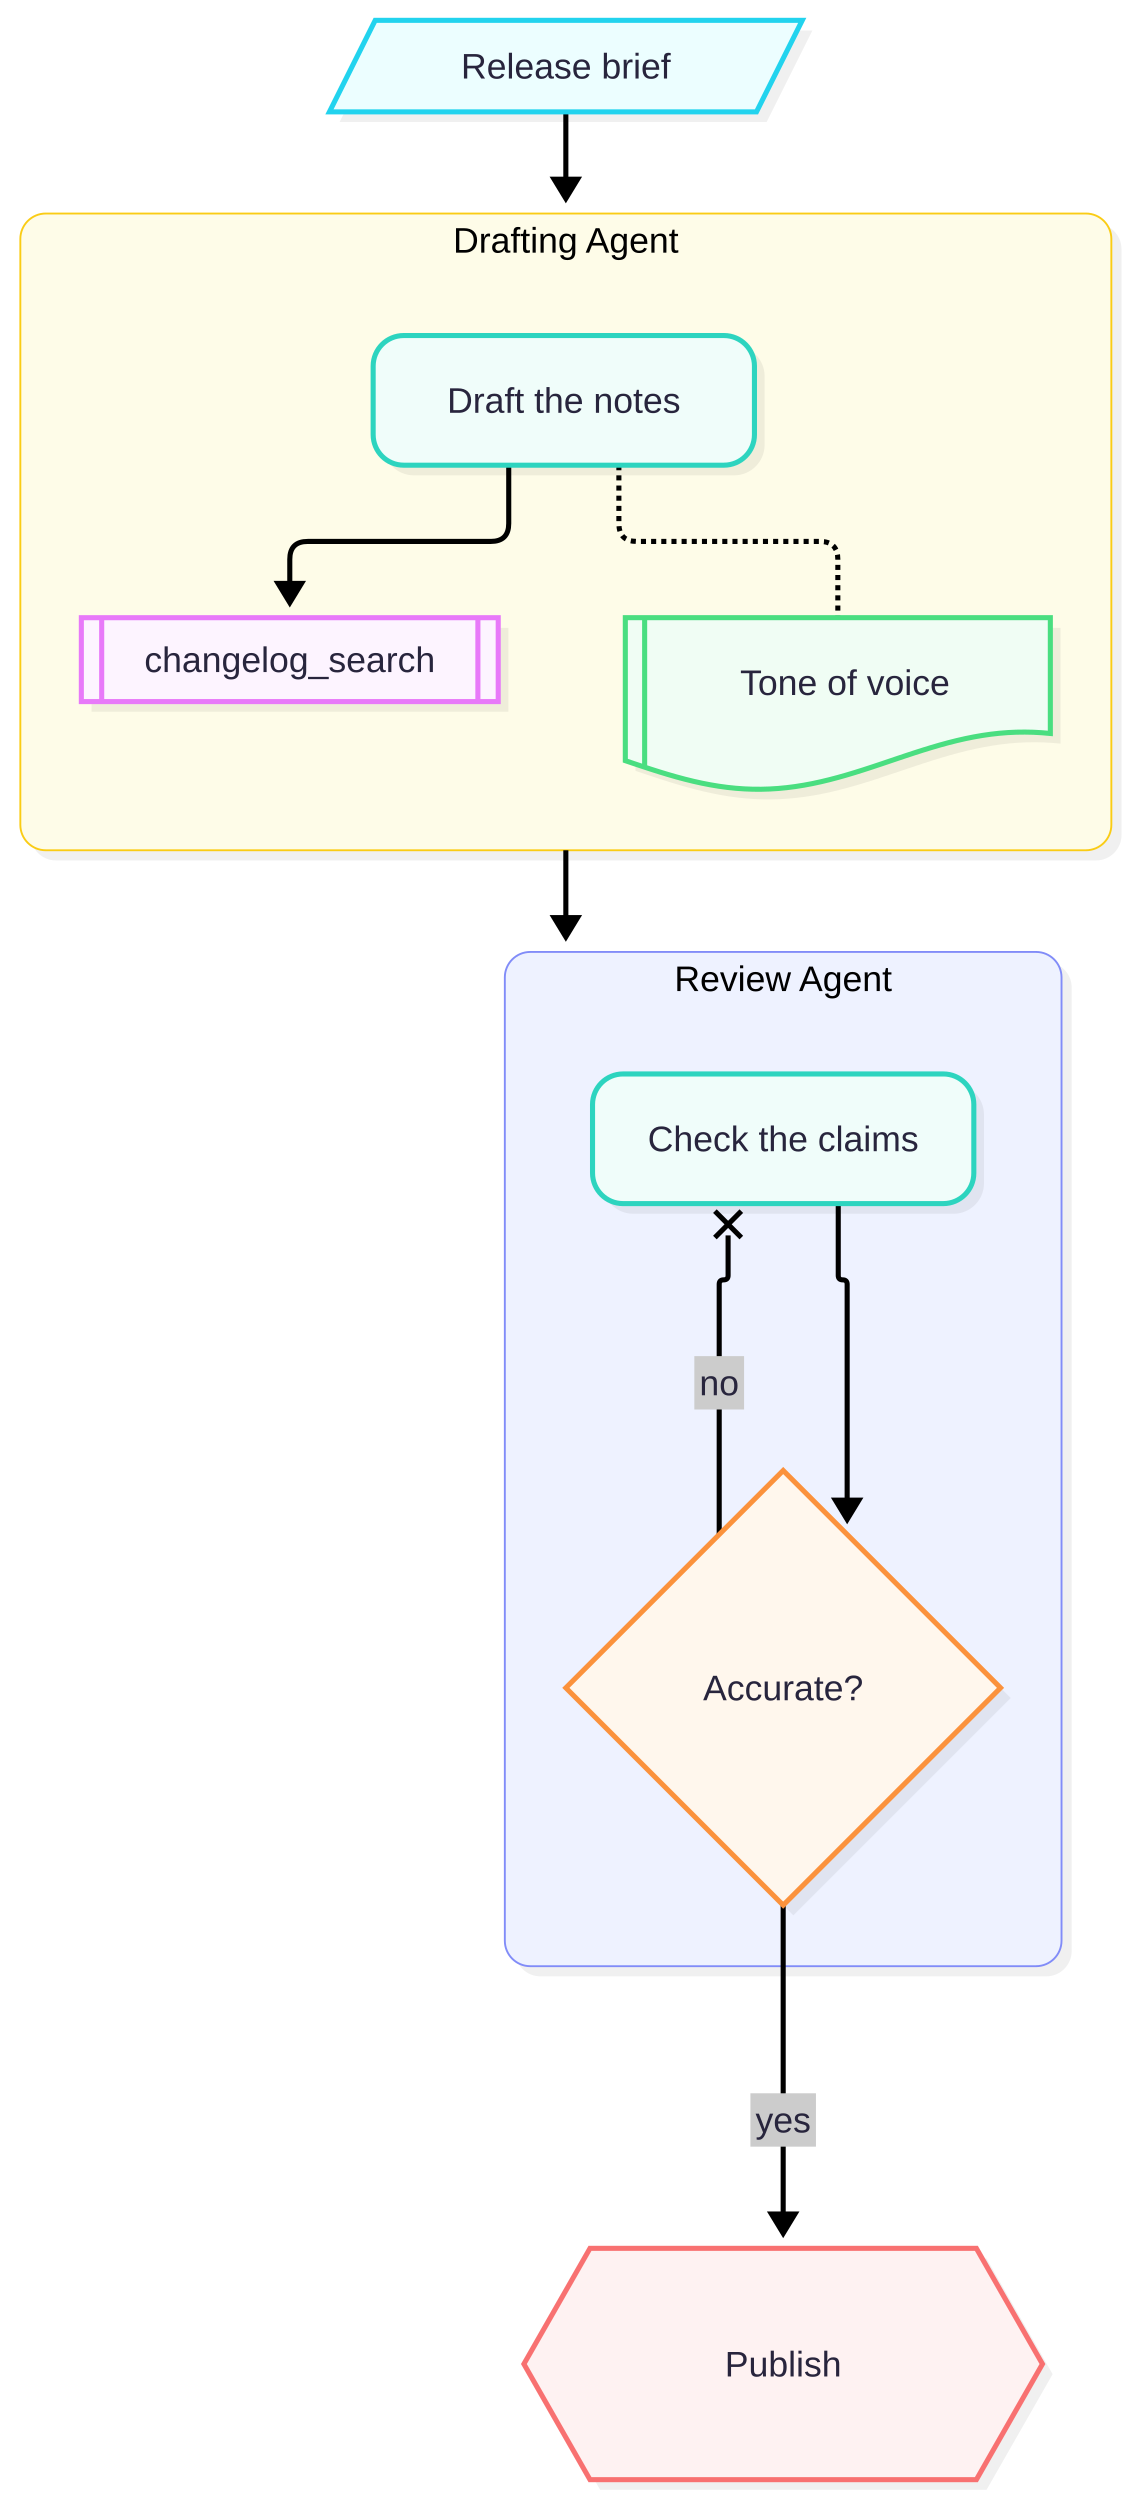
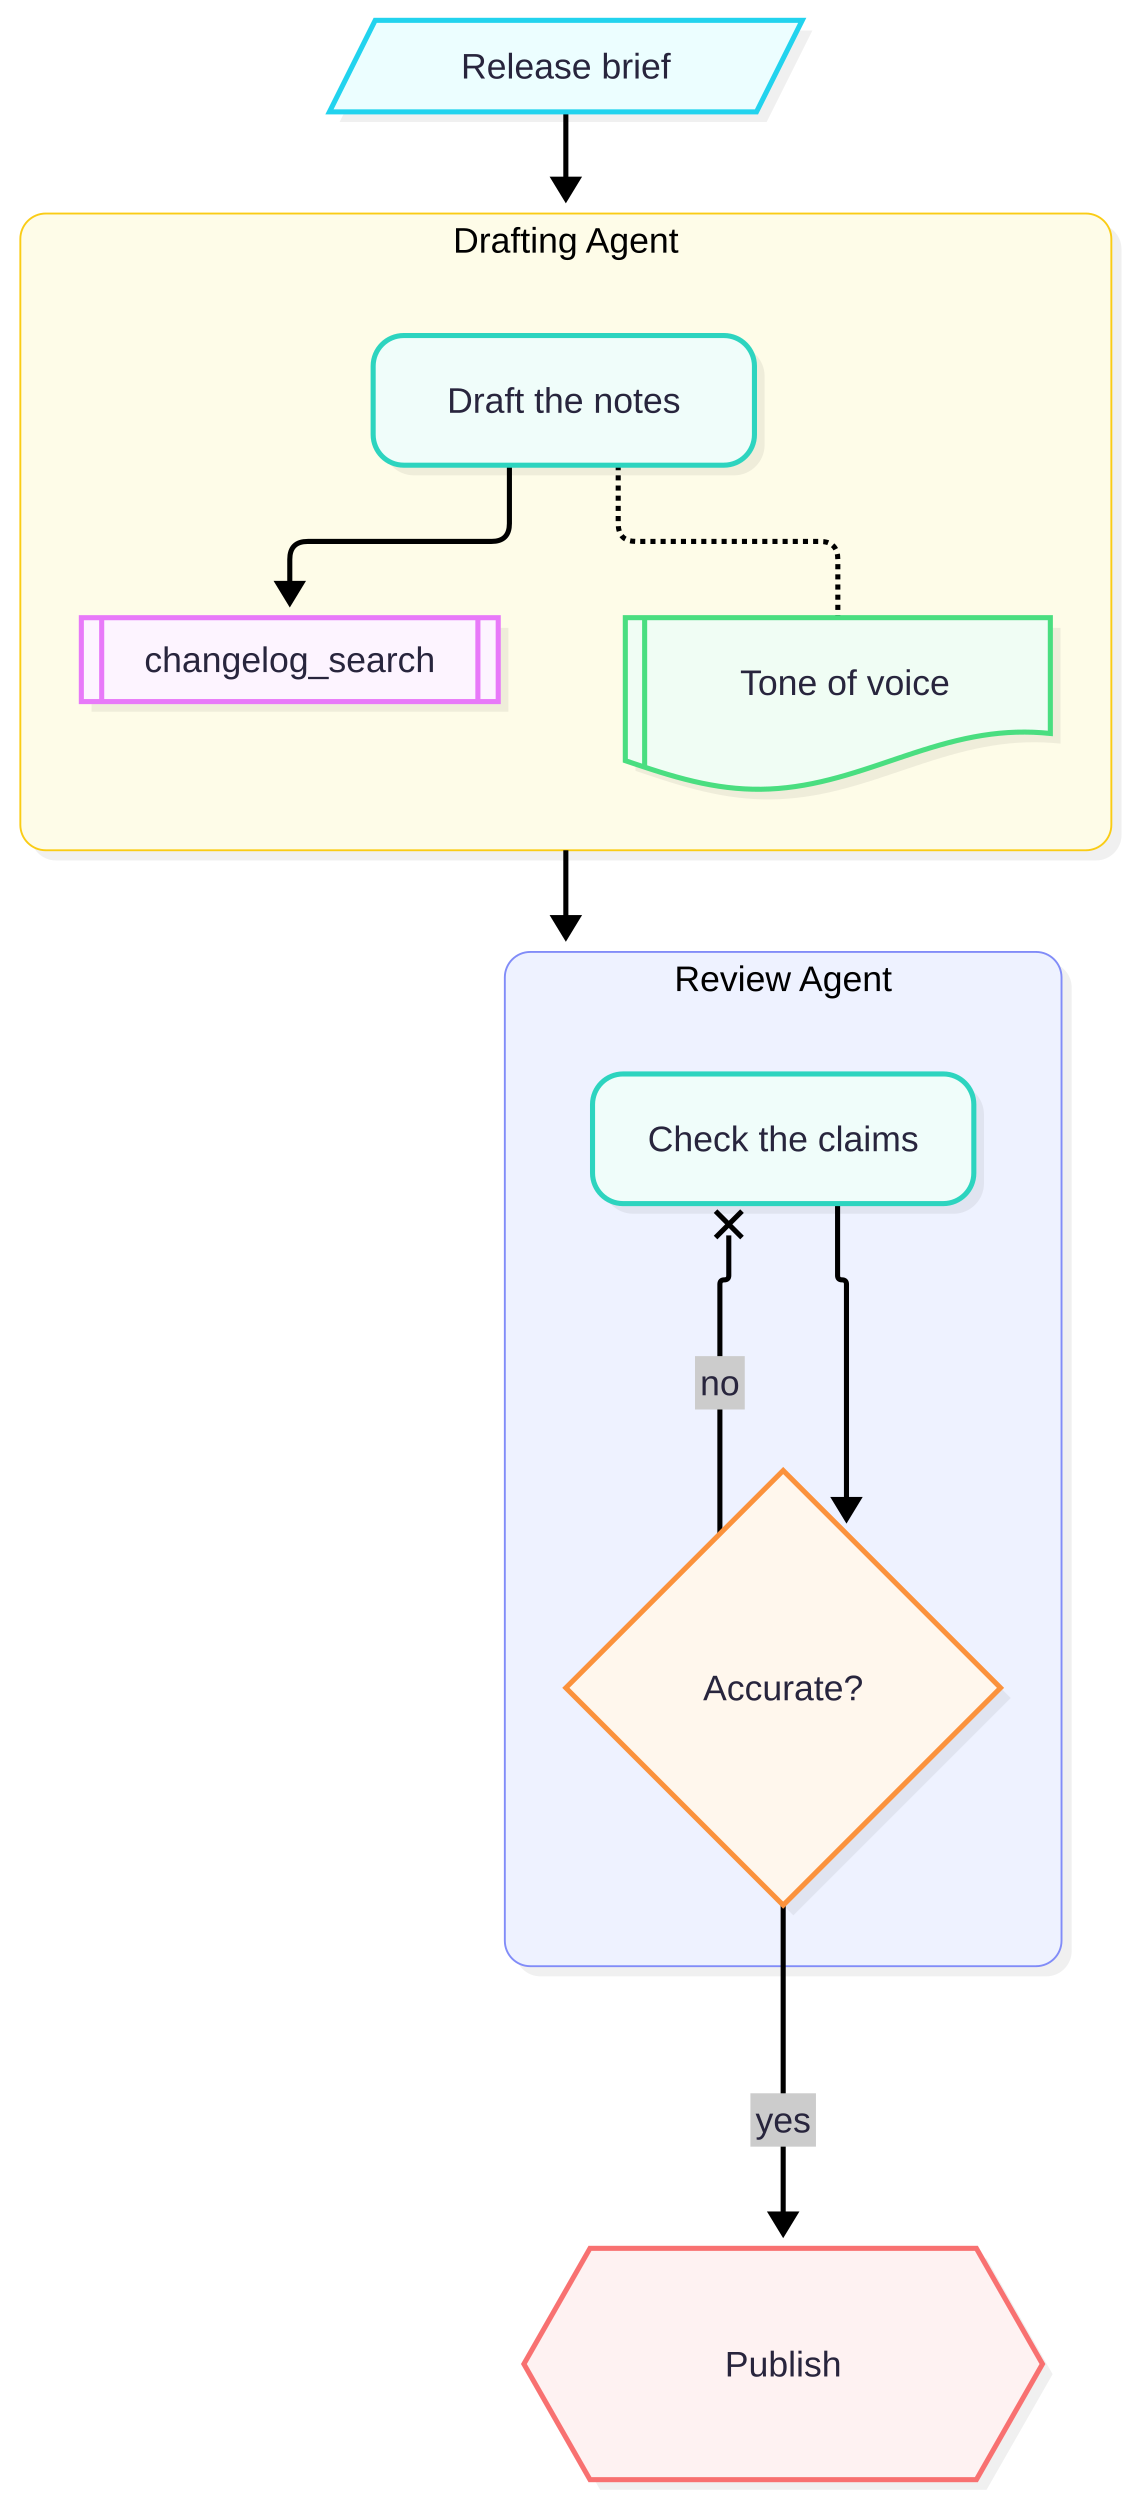
<svg xmlns="http://www.w3.org/2000/svg" id="my-svg" width="100%" class="agentflow" style="max-width: 445.2px; background-color: white;" viewBox="-8 -8 445.2 983.492" role="graphics-document document" aria-roledescription="agentflow">
  <style>#my-svg{font-family:"Recursive Variable", arial, sans-serif;font-size:16px;}#my-svg text{font-family:"Recursive Variable", arial, sans-serif;}</style>
  <g>
    <g class="clusters">
      <g id="cluster-writer" class="cluster">
        <rect class="drop-shadow" x="4" y="80" width="429.2" height="250.492" rx="10" ry="10" fill="#000000" stroke="none" opacity="0.06" />
        <rect x="0" y="76" width="429.2" height="250.492" rx="10" ry="10" fill="#FEFCE8" stroke="#FACC15" stroke-width="0.75" />
        <text class="cluster-label" x="214.6" y="91.4" text-anchor="middle" font-size="14" fill="#000000">Drafting Agent</text>
      </g>
      <g id="cluster-reviewer" class="cluster">
        <rect class="drop-shadow" x="194.6" y="370.492" width="219" height="399" rx="10" ry="10" fill="#000000" stroke="none" opacity="0.06" />
        <rect x="190.6" y="366.492" width="219" height="399" rx="10" ry="10" fill="#EEF2FF" stroke="#818CF8" stroke-width="0.75" />
        <text class="cluster-label" x="300.1" y="381.892" text-anchor="middle" font-size="14" fill="#000000">Review Agent</text>
      </g>
    </g>
    <g class="edgePaths">
      <g id="L-draft-lookup-0" class="edgePath">
-         <path class="flowchart-link LS-draft LE-lookup" d="M192.133,175L192.133,197.929C192.133,202.643,189.776,205,185.062,205L113.071,205C108.357,205,106,207.357,106,212.071L106,227" fill="none" stroke="#000000" stroke-width="2" />
+         <path class="flowchart-link LS-draft LE-lookup" d="M192.4,175L192.4,197.929C192.4,202.643,190.043,205,185.329,205L113.071,205C108.357,205,106,207.357,106,212.071L106,227" fill="none" stroke="#000000" stroke-width="2" />
        <path class="marker" d="M112.391,220.5L106,231L99.609,220.5Z" fill="#000000" stroke="#000000" stroke-width="0" />
      </g>
      <g id="L-draft-guide-1" class="edgePath">
-         <path class="flowchart-link LS-draft LE-guide" d="M235.467,175L235.467,197.929C235.467,202.643,237.824,205,242.538,205L314.529,205C319.243,205,321.6,207.357,321.6,212.071L321.6,235" fill="none" stroke="#000000" stroke-width="2" stroke-dasharray="2 2" />
+         <path class="flowchart-link LS-draft LE-guide" d="M235.2,175L235.2,197.929C235.2,202.643,237.557,205,242.271,205L314.529,205C319.243,205,321.6,207.357,321.6,212.071L321.6,235" fill="none" stroke="#000000" stroke-width="2" stroke-dasharray="2 2" />
      </g>
      <g id="L-check-ok-2" class="edgePath">
-         <path class="flowchart-link LS-check LE-ok" d="M321.767,465.492L321.767,493.742C321.767,494.909,322.35,495.492,323.517,495.492L323.517,495.492C324.683,495.492,325.267,496.075,325.267,497.242L325.267,587.659" fill="none" stroke="#000000" stroke-width="2" />
-         <path class="marker" d="M331.658,581.159L325.267,591.659L318.875,581.159Z" fill="#000000" stroke="#000000" stroke-width="0" />
+         <path class="flowchart-link LS-check LE-ok" d="M321.5,465.492L321.5,493.742C321.5,494.909,322.083,495.492,323.25,495.492L323.25,495.492C324.417,495.492,325,496.075,325,497.242L325,587.392" fill="none" stroke="#000000" stroke-width="2" />
+         <path class="marker" d="M331.391,580.892L325,591.392L318.609,580.892Z" fill="#000000" stroke="#000000" stroke-width="0" />
      </g>
      <g id="L-brief-writer-3" class="edgePath">
        <path class="flowchart-link LS-brief LE-writer" d="M214.6,36L214.6,68" fill="none" stroke="#000000" stroke-width="2" />
        <path class="marker" d="M220.991,61.5L214.6,72L208.209,61.5Z" fill="#000000" stroke="#000000" stroke-width="0" />
      </g>
      <g id="L-writer-reviewer-4" class="edgePath">
        <path class="flowchart-link LS-writer LE-reviewer" d="M214.6,326.492L214.6,358.492" fill="none" stroke="#000000" stroke-width="2" />
        <path class="marker" d="M220.991,351.992L214.6,362.492L208.209,351.992Z" fill="#000000" stroke="#000000" stroke-width="0" />
      </g>
      <g id="L-ok-publish-5" class="edgePath">
        <path class="flowchart-link LS-ok LE-publish" d="M300.1,741.492L300.1,868.492" fill="none" stroke="#000000" stroke-width="2" />
        <path class="marker" d="M306.491,861.992L300.1,872.492L293.709,861.992Z" fill="#000000" stroke="#000000" stroke-width="0" />
      </g>
      <g id="L-ok-check-6" class="edgePath">
-         <path class="flowchart-link LS-ok LE-check" d="M274.933,595.659L274.933,497.242C274.933,496.075,275.517,495.492,276.683,495.492L276.683,495.492C277.85,495.492,278.433,494.909,278.433,493.742L278.433,477.992" fill="none" stroke="#000000" stroke-width="2" />
-         <path class="marker" d="M273.233,478.852L283.633,468.452M283.633,478.852L273.233,468.452" fill="none" stroke="#000000" stroke-width="2" />
+         <path class="flowchart-link LS-ok LE-check" d="M275.2,595.392L275.2,497.242C275.2,496.075,275.783,495.492,276.95,495.492L276.95,495.492C278.117,495.492,278.7,494.909,278.7,493.742L278.7,477.992" fill="none" stroke="#000000" stroke-width="2" />
+         <path class="marker" d="M273.5,478.852L283.9,468.452M283.9,478.852L273.5,468.452" fill="none" stroke="#000000" stroke-width="2" />
      </g>
    </g>
    <g class="edgeLabels">
      <g class="edgeLabel">
        <rect x="287.208" y="815.492" width="25.784" height="21" fill="#cccccc" stroke="none" />
        <text x="300.1" y="830.892" text-anchor="middle" font-size="14" fill="#28253D">yes</text>
      </g>
      <g class="edgeLabel">
-         <rect x="265.149" y="525.492" width="19.568" height="21" fill="#cccccc" stroke="none" />
-         <text x="274.933" y="540.892" text-anchor="middle" font-size="14" fill="#28253D">no</text>
+         <rect x="265.416" y="525.492" width="19.568" height="21" fill="#cccccc" stroke="none" />
+         <text x="275.2" y="540.892" text-anchor="middle" font-size="14" fill="#28253D">no</text>
      </g>
    </g>
    <g class="nodes">
      <g id="agentflow-brief-0" class="node default af-kind-input">
        <path class="drop-shadow" d="M143.6,4L311.6,4L293.6,40L125.6,40Z" fill="#000000" stroke="none" opacity="0.06" />
        <path class="label-container" d="M139.6,0L307.6,0L289.6,36L121.6,36Z" fill="#ECFEFF" stroke="#22D3EE" stroke-width="2" />
        <text class="nodeLabel" x="214.6" y="22.9" text-anchor="middle" font-size="14" fill="#28253D">Release brief</text>
      </g>
      <g id="agentflow-draft-1" class="node default af-kind-task">
        <rect class="drop-shadow" x="142.8" y="128" width="150" height="51" rx="12" ry="12" fill="#000000" stroke="none" opacity="0.06" />
        <rect class="basic label-container" x="138.8" y="124" width="150" height="51" rx="12" ry="12" fill="#F0FDFA" stroke="#2DD4BF" stroke-width="2" />
        <text class="nodeLabel" x="213.8" y="154.4" text-anchor="middle" font-size="14" fill="#28253D">Draft the notes</text>
      </g>
      <g id="agentflow-lookup-2" class="node default af-kind-tool">
        <rect class="drop-shadow" x="28" y="239" width="164" height="33" fill="#000000" stroke="none" opacity="0.06" />
        <rect class="basic label-container" x="24" y="235" width="164" height="33" fill="#FDF4FF" stroke="#E879F9" stroke-width="2" />
        <path d="M32,235L32,268" fill="none" stroke="#E879F9" stroke-width="2" />
        <path d="M180,235L180,268" fill="none" stroke="#E879F9" stroke-width="2" />
        <text class="nodeLabel" x="106" y="256.4" text-anchor="middle" font-size="14" fill="#28253D">changelog_search</text>
      </g>
      <g id="agentflow-guide-3" class="node default af-kind-refdoc">
        <path class="drop-shadow" d="M242,238.996L242,295.246L242,295.246L245.344,296.375L248.688,297.493L252.032,298.588L255.376,299.649L258.72,300.666L262.064,301.628L265.408,302.525L268.752,303.349L272.096,304.092L275.44,304.745L278.784,305.302L282.128,305.757L285.472,306.107L288.816,306.346L292.16,306.474L295.504,306.488L298.848,306.389L302.192,306.177L305.536,305.855L308.88,305.425L312.224,304.893L315.568,304.264L318.912,303.543L322.256,302.739L325.6,301.859L328.944,300.912L332.288,299.908L335.632,298.857L338.976,297.769L342.32,296.656L345.664,295.529L349.008,294.399L352.352,293.277L355.696,292.175L359.04,291.105L362.384,290.076L365.728,289.099L369.072,288.184L372.416,287.341L375.76,286.578L379.104,285.902L382.448,285.32L385.792,284.839L389.136,284.463L392.48,284.195L395.824,284.04L399.168,283.997L402.512,284.068L405.856,284.252L409.2,284.547L409.2,238.996L242,238.996L249.6,238.996L249.6,298.059L249.6,238.996Z" fill="#000000" stroke="none" opacity="0.06" />
        <path class="label-container" d="M238,234.996L238,291.246L238,291.246L241.344,292.375L244.688,293.493L248.032,294.588L251.376,295.649L254.72,296.666L258.064,297.628L261.408,298.525L264.752,299.349L268.096,300.092L271.44,300.745L274.784,301.302L278.128,301.757L281.472,302.107L284.816,302.346L288.16,302.474L291.504,302.488L294.848,302.389L298.192,302.177L301.536,301.855L304.88,301.425L308.224,300.893L311.568,300.264L314.912,299.543L318.256,298.739L321.6,297.859L324.944,296.912L328.288,295.908L331.632,294.857L334.976,293.769L338.32,292.656L341.664,291.529L345.008,290.399L348.352,289.277L351.696,288.175L355.04,287.105L358.384,286.076L361.728,285.099L365.072,284.184L368.416,283.341L371.76,282.578L375.104,281.902L378.448,281.32L381.792,280.839L385.136,280.463L388.48,280.195L391.824,280.04L395.168,279.997L398.512,280.068L401.856,280.252L405.2,280.547L405.2,234.996L238,234.996L245.6,234.996L245.6,294.059L245.6,234.996Z" fill="#F0FDF4" stroke="#4ADE80" stroke-width="2" />
        <text class="nodeLabel" x="324.4" y="265.396" text-anchor="middle" font-size="14" fill="#28253D">Tone of voice</text>
      </g>
      <g id="agentflow-check-4" class="node default af-kind-task">
        <rect class="drop-shadow" x="229.1" y="418.492" width="150" height="51" rx="12" ry="12" fill="#000000" stroke="none" opacity="0.06" />
        <rect class="basic label-container" x="225.1" y="414.492" width="150" height="51" rx="12" ry="12" fill="#F0FDFA" stroke="#2DD4BF" stroke-width="2" />
        <text class="nodeLabel" x="300.1" y="444.892" text-anchor="middle" font-size="14" fill="#28253D">Check the claims</text>
      </g>
      <g id="agentflow-ok-5" class="node default af-kind-decision">
        <path class="drop-shadow" d="M304.1,574.492L389.6,659.992L304.1,745.492L218.6,659.992Z" fill="#000000" stroke="none" opacity="0.06" />
        <path class="label-container" d="M300.1,570.492L385.6,655.992L300.1,741.492L214.6,655.992Z" fill="#FFF7ED" stroke="#FB923C" stroke-width="2" />
        <text class="nodeLabel" x="300.1" y="660.892" text-anchor="middle" font-size="14" fill="#28253D">Accurate?</text>
      </g>
      <g id="agentflow-publish-6" class="node default af-kind-action">
        <path class="drop-shadow" d="M228.1,880.492L380.1,880.492L406.1,925.992L380.1,971.492L228.1,971.492L202.1,925.992Z" fill="#000000" stroke="none" opacity="0.06" />
        <path class="label-container" d="M224.1,876.492L376.1,876.492L402.1,921.992L376.1,967.492L224.1,967.492L198.1,921.992Z" fill="#FEF2F2" stroke="#F87171" stroke-width="2" />
        <text class="nodeLabel" x="300.1" y="926.892" text-anchor="middle" font-size="14" fill="#28253D">Publish</text>
      </g>
    </g>
  </g>
</svg>
